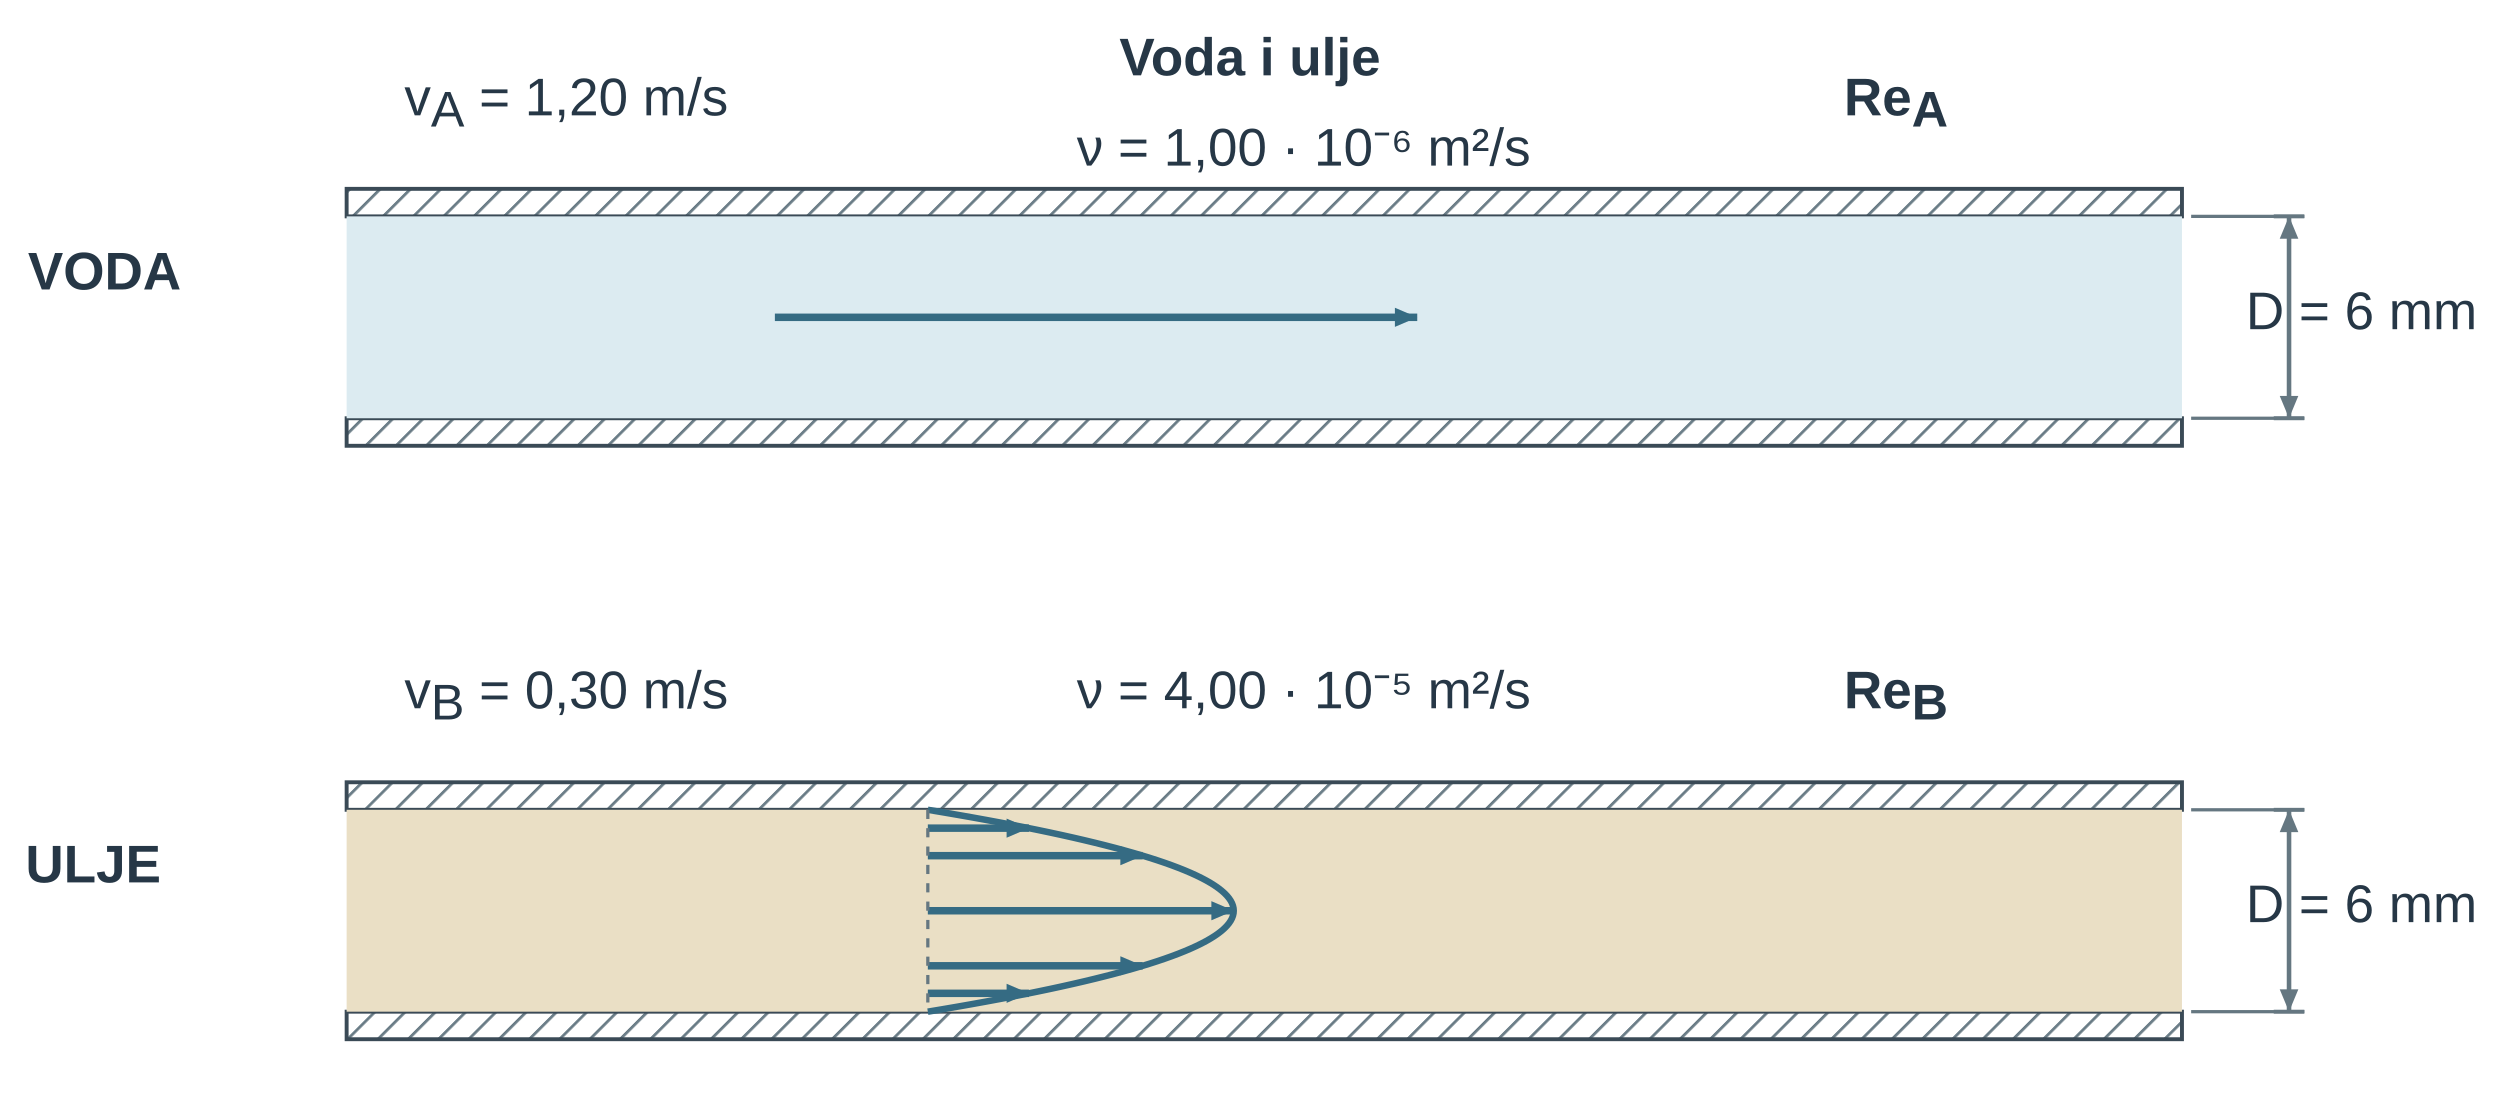
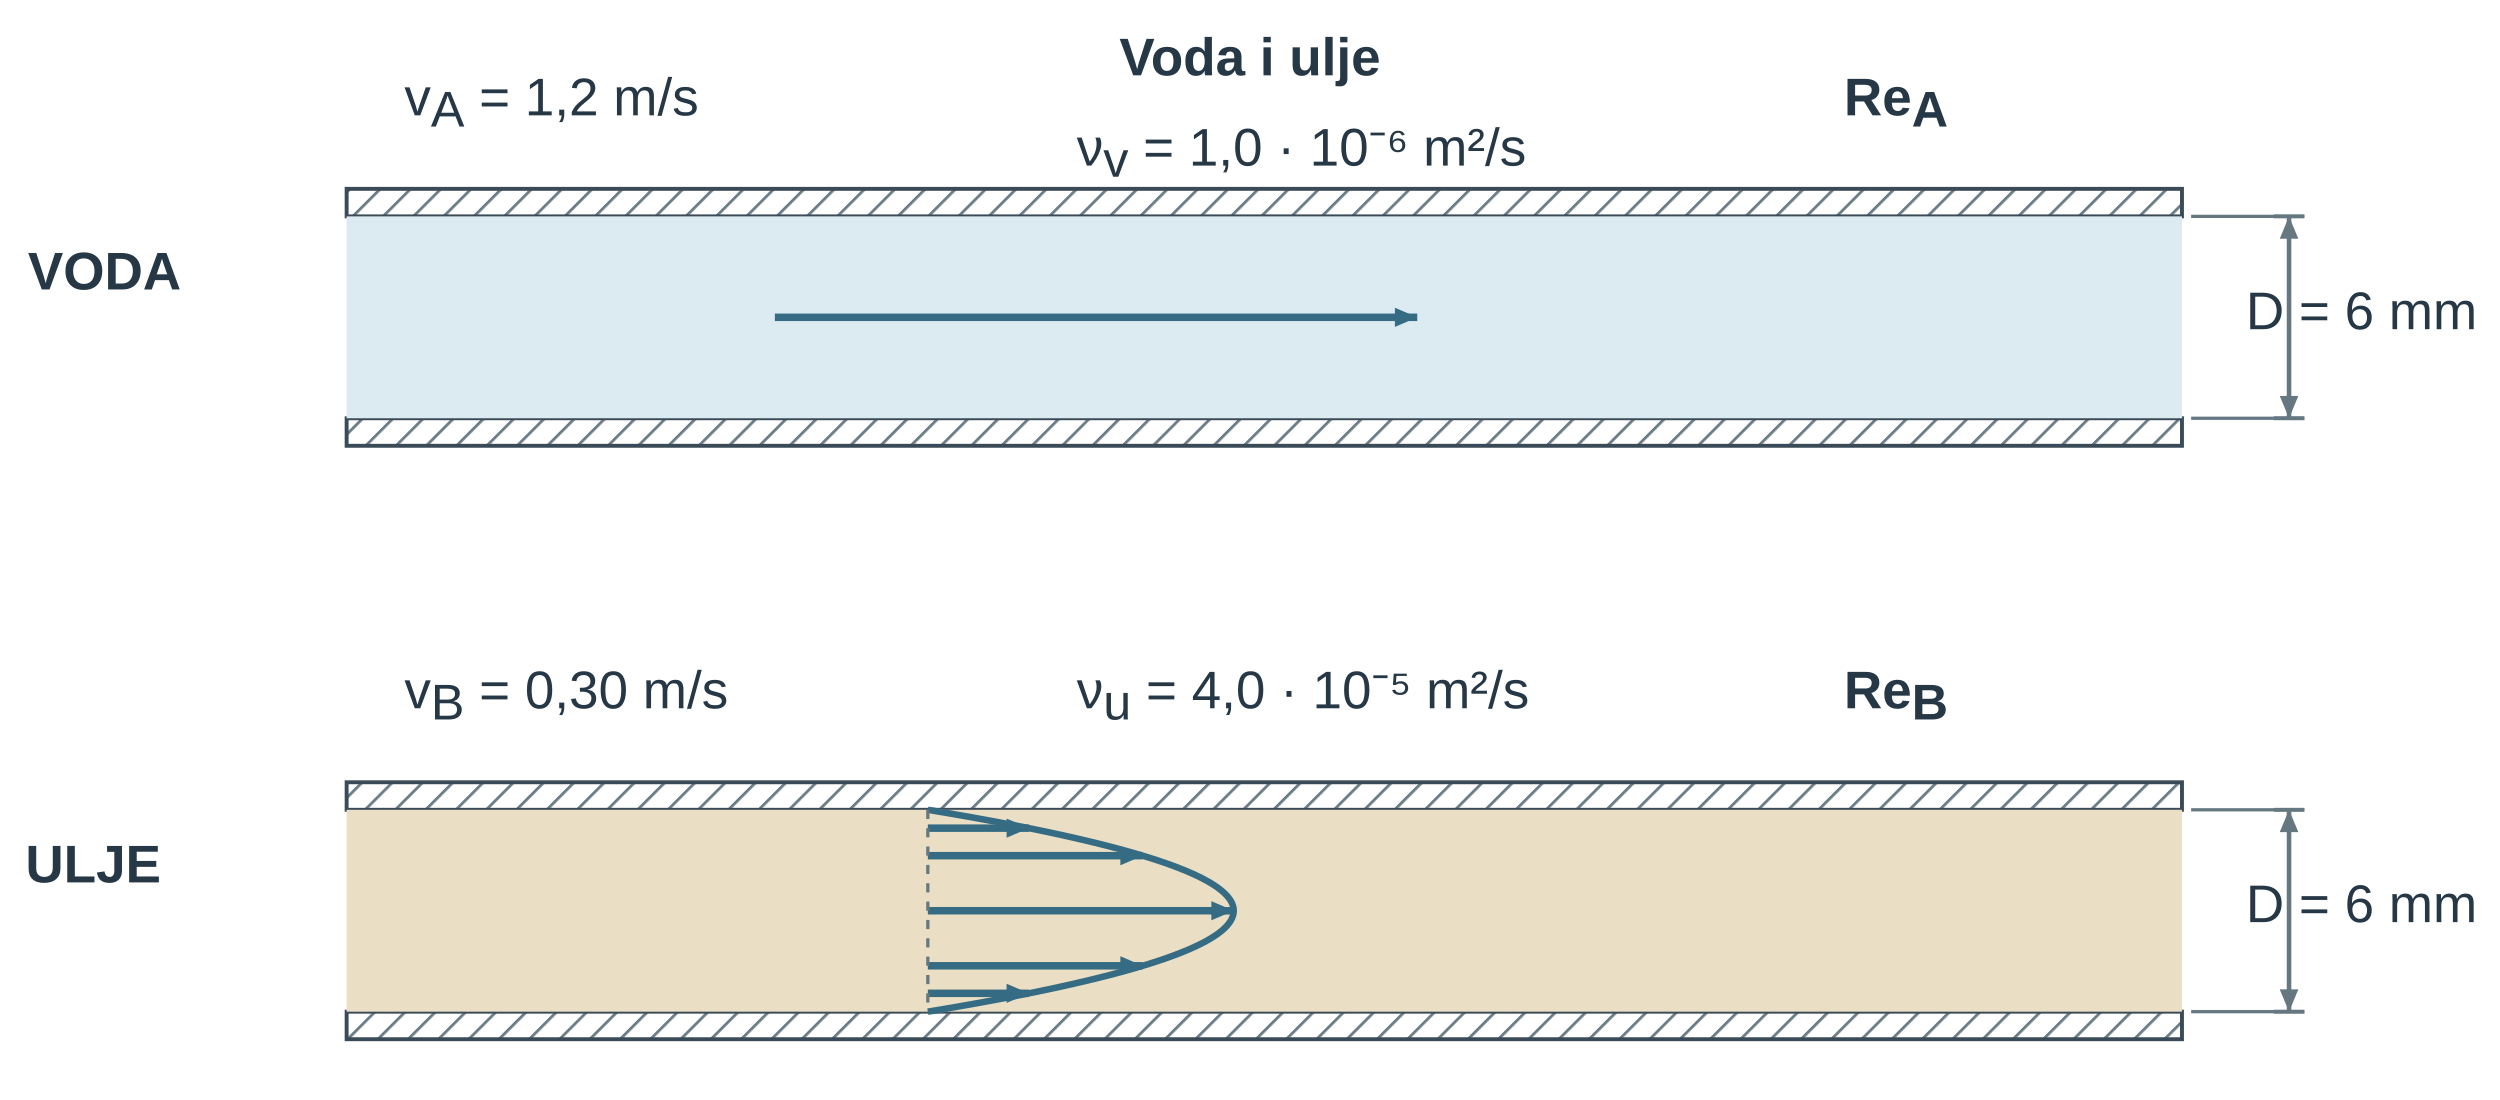
<svg xmlns="http://www.w3.org/2000/svg" width="447.874pt" height="197.004pt" viewBox="0 0 447.874 197.004" role="img">
  <defs>
    <pattern id="u14re_hatch" width="7" height="7" patternUnits="userSpaceOnUse" patternTransform="rotate(45)">
      <line x1="0" y1="0" x2="0" y2="7" stroke="#657781" stroke-width="1.8" />
    </pattern>
    <marker id="u14re_v" markerWidth="7" markerHeight="6" refX="7" refY="3" orient="auto">
      <path d="M0 0 L7 3 L0 6 Z" fill="#356b83" />
    </marker>
    <marker id="u14re_dim" markerWidth="6" markerHeight="5" refX="6" refY="2.5" orient="auto-start-reverse">
      <path d="M0 0 L6 2.5 L0 5 Z" fill="#657781" />
    </marker>
    <marker id="u14re_dimSmall" markerWidth="3" markerHeight="3" refX="3" refY="1.5" orient="auto-start-reverse">
      <path d="M0 0 L3 1.5 L0 3 Z" fill="#356b83" />
    </marker>
    <marker id="u14re_forceMarker" markerWidth="7" markerHeight="6" refX="7" refY="3" orient="auto">
      <path d="M0 0 L7 3 L0 6 Z" fill="#356b83" />
    </marker>
    <marker id="u14re_pressureMarker" markerWidth="7" markerHeight="6" refX="7" refY="3" orient="auto">
      <path d="M0 0 L7 3 L0 6 Z" fill="#356b83" />
    </marker>
    <marker id="u14re_reactionMarker" markerWidth="7" markerHeight="6" refX="7" refY="3" orient="auto">
      <path d="M0 0 L7 3 L0 6 Z" fill="#356b83" />
    </marker>
    <marker id="u14re_axisMarker" markerWidth="7" markerHeight="6" refX="7" refY="3" orient="auto">
      <path d="M0 0 L7 3 L0 6 Z" fill="#3a4a56" />
    </marker>
  </defs>
  <g font-family="Arial, Liberation Sans, sans-serif">
    <g transform="translate(0 0)">
      <g transform="translate(223.937 13.5)">
        <text data-source-text="1" x="0" y="0" text-anchor="middle" font-size="9.5" font-weight="600" fill="rgb(38, 55, 70)">Voda i ulje</text>
      </g>
      <g transform="translate(-9.141 -24.257) scale(0.548)">
        <g transform="matrix(1 0 0 1 -20 9)">
          <rect x="150" y="97" width="600" height="9" rx="0" fill="url(#u14re_hatch)" stroke="rgb(58, 74, 86)" stroke-width="1.278" stroke-linecap="butt" stroke-linejoin="miter" stroke-dasharray="none" fill-opacity="1" stroke-opacity="1" opacity="1" marker-start="none" marker-mid="none" marker-end="none" data-source-geometry="1" />
        </g>
      </g>
      <g transform="translate(-9.141 -24.257) scale(0.548)">
        <g transform="matrix(1 0 0 1 -20 9)">
          <rect x="150" y="172" width="600" height="9" rx="0" fill="url(#u14re_hatch)" stroke="rgb(58, 74, 86)" stroke-width="1.278" stroke-linecap="butt" stroke-linejoin="miter" stroke-dasharray="none" fill-opacity="1" stroke-opacity="1" opacity="1" marker-start="none" marker-mid="none" marker-end="none" data-source-geometry="2" />
        </g>
      </g>
      <g transform="translate(-9.141 -24.257) scale(0.548)">
        <g transform="matrix(1 0 0 1 -20 9)">
          <rect x="150" y="106" width="600" height="66" rx="0" fill="rgb(220, 235, 241)" stroke="none" stroke-width="1.2px" stroke-linecap="butt" stroke-linejoin="miter" stroke-dasharray="none" fill-opacity="1" stroke-opacity="1" opacity="1" marker-start="none" marker-mid="none" marker-end="none" data-source-geometry="3" />
        </g>
      </g>
      <g transform="translate(-9.141 -24.257) scale(0.548)">
        <g transform="matrix(1 0 0 1 -20 9)">
          <line x1="780" y1="106" x2="790" y2="106" stroke="rgb(101, 119, 129)" stroke-width="1.278" fill="rgb(58, 74, 86)" stroke-linecap="butt" stroke-linejoin="miter" stroke-dasharray="none" fill-opacity="1" stroke-opacity="1" opacity="1" marker-start="none" marker-mid="none" marker-end="none" data-source-geometry="7" />
        </g>
      </g>
      <g transform="translate(-9.141 -24.257) scale(0.548)">
        <g transform="matrix(1 0 0 1 -20 9)">
          <line x1="780" y1="172" x2="790" y2="172" stroke="rgb(101, 119, 129)" stroke-width="1.278" fill="rgb(58, 74, 86)" stroke-linecap="butt" stroke-linejoin="miter" stroke-dasharray="none" fill-opacity="1" stroke-opacity="1" opacity="1" marker-start="none" marker-mid="none" marker-end="none" data-source-geometry="8" />
        </g>
      </g>
      <defs>
        <marker id="u14re_dim-print-0-9-marker-start" markerWidth="7.305" markerHeight="6.088" refX="6" refY="2.5" orient="auto-start-reverse" viewBox="0 0 6 5" markerUnits="userSpaceOnUse">
          <path d="M0 0 L6 2.5 L0 5 Z" fill="#657781" />
        </marker>
      </defs>
      <defs>
        <marker id="u14re_dim-print-0-9-marker-end" markerWidth="7.305" markerHeight="6.088" refX="6" refY="2.5" orient="auto-start-reverse" viewBox="0 0 6 5" markerUnits="userSpaceOnUse">
          <path d="M0 0 L6 2.5 L0 5 Z" fill="#657781" />
        </marker>
      </defs>
      <g transform="translate(-9.141 -24.257) scale(0.548)">
        <g transform="matrix(1 0 0 1 -20 9)">
          <path d="M785 106 L785 172" fill="none" stroke="rgb(101, 119, 129)" stroke-width="1.491" marker-start="url(#u14re_dim-print-0-9-marker-start)" marker-end="url(#u14re_dim-print-0-9-marker-end)" stroke-linecap="butt" stroke-linejoin="miter" stroke-dasharray="none" fill-opacity="1" stroke-opacity="1" opacity="1" marker-mid="none" data-source-geometry="9" />
        </g>
      </g>
      <g transform="translate(-9.141 -24.257) scale(0.548)">
        <g transform="matrix(1 0 0 1 -20 9)">
          <line x1="753" y1="106" x2="790" y2="106" stroke="rgb(101, 119, 129)" stroke-width="1.065" fill="rgb(58, 74, 86)" stroke-linecap="butt" stroke-linejoin="miter" stroke-dasharray="none" fill-opacity="1" stroke-opacity="1" opacity="1" marker-start="none" marker-mid="none" marker-end="none" data-source-geometry="11" />
        </g>
      </g>
      <g transform="translate(-9.141 -24.257) scale(0.548)">
        <g transform="matrix(1 0 0 1 -20 9)">
          <line x1="753" y1="172" x2="790" y2="172" stroke="rgb(101, 119, 129)" stroke-width="1.065" fill="rgb(58, 74, 86)" stroke-linecap="butt" stroke-linejoin="miter" stroke-dasharray="none" fill-opacity="1" stroke-opacity="1" opacity="1" marker-start="none" marker-mid="none" marker-end="none" data-source-geometry="12" />
        </g>
      </g>
      <defs>
        <marker id="u14re_v-print-0-14-marker-end" markerWidth="7.305" markerHeight="6.262" refX="7" refY="3" orient="auto" viewBox="0 0 7 6" markerUnits="userSpaceOnUse">
          <path d="M0 0 L7 3 L0 6 Z" fill="#356b83" />
        </marker>
      </defs>
      <g transform="translate(-9.141 -24.257) scale(0.548)">
        <g transform="matrix(1 0 0 1 -20 9)">
          <path d="M290 139 L500 139" fill="none" stroke="rgb(53, 107, 131)" stroke-width="2.45" marker-end="url(#u14re_v-print-0-14-marker-end)" stroke-linecap="butt" stroke-linejoin="miter" stroke-dasharray="none" fill-opacity="1" stroke-opacity="1" opacity="1" marker-start="none" marker-mid="none" data-source-geometry="14" />
        </g>
      </g>
      <g transform="translate(-9.141 -24.257) scale(0.548)">
        <g transform="matrix(1 0 0 1 -20 9)">
          <rect x="150" y="291" width="600" height="9" rx="0" fill="url(#u14re_hatch)" stroke="rgb(58, 74, 86)" stroke-width="1.278" stroke-linecap="butt" stroke-linejoin="miter" stroke-dasharray="none" fill-opacity="1" stroke-opacity="1" opacity="1" marker-start="none" marker-mid="none" marker-end="none" data-source-geometry="15" />
        </g>
      </g>
      <g transform="translate(-9.141 -24.257) scale(0.548)">
        <g transform="matrix(1 0 0 1 -20 9)">
          <rect x="150" y="366" width="600" height="9" rx="0" fill="url(#u14re_hatch)" stroke="rgb(58, 74, 86)" stroke-width="1.278" stroke-linecap="butt" stroke-linejoin="miter" stroke-dasharray="none" fill-opacity="1" stroke-opacity="1" opacity="1" marker-start="none" marker-mid="none" marker-end="none" data-source-geometry="16" />
        </g>
      </g>
      <g transform="translate(-9.141 -24.257) scale(0.548)">
        <g transform="matrix(1 0 0 1 -20 9)">
          <rect x="150" y="300" width="600" height="66" rx="0" fill="rgb(234, 223, 197)" stroke="none" stroke-width="1.2px" stroke-linecap="butt" stroke-linejoin="miter" stroke-dasharray="none" fill-opacity="1" stroke-opacity="1" opacity="1" marker-start="none" marker-mid="none" marker-end="none" data-source-geometry="17" />
        </g>
      </g>
      <g transform="translate(-9.141 -24.257) scale(0.548)">
        <g transform="matrix(1 0 0 1 -20 9)">
          <line x1="780" y1="300" x2="790" y2="300" stroke="rgb(101, 119, 129)" stroke-width="1.278" fill="rgb(58, 74, 86)" stroke-linecap="butt" stroke-linejoin="miter" stroke-dasharray="none" fill-opacity="1" stroke-opacity="1" opacity="1" marker-start="none" marker-mid="none" marker-end="none" data-source-geometry="21" />
        </g>
      </g>
      <g transform="translate(-9.141 -24.257) scale(0.548)">
        <g transform="matrix(1 0 0 1 -20 9)">
          <line x1="780" y1="366" x2="790" y2="366" stroke="rgb(101, 119, 129)" stroke-width="1.278" fill="rgb(58, 74, 86)" stroke-linecap="butt" stroke-linejoin="miter" stroke-dasharray="none" fill-opacity="1" stroke-opacity="1" opacity="1" marker-start="none" marker-mid="none" marker-end="none" data-source-geometry="22" />
        </g>
      </g>
      <defs>
        <marker id="u14re_dim-print-0-23-marker-start" markerWidth="7.305" markerHeight="6.088" refX="6" refY="2.5" orient="auto-start-reverse" viewBox="0 0 6 5" markerUnits="userSpaceOnUse">
          <path d="M0 0 L6 2.5 L0 5 Z" fill="#657781" />
        </marker>
      </defs>
      <defs>
        <marker id="u14re_dim-print-0-23-marker-end" markerWidth="7.305" markerHeight="6.088" refX="6" refY="2.5" orient="auto-start-reverse" viewBox="0 0 6 5" markerUnits="userSpaceOnUse">
          <path d="M0 0 L6 2.5 L0 5 Z" fill="#657781" />
        </marker>
      </defs>
      <g transform="translate(-9.141 -24.257) scale(0.548)">
        <g transform="matrix(1 0 0 1 -20 9)">
          <path d="M785 300 L785 366" fill="none" stroke="rgb(101, 119, 129)" stroke-width="1.491" marker-start="url(#u14re_dim-print-0-23-marker-start)" marker-end="url(#u14re_dim-print-0-23-marker-end)" stroke-linecap="butt" stroke-linejoin="miter" stroke-dasharray="none" fill-opacity="1" stroke-opacity="1" opacity="1" marker-mid="none" data-source-geometry="23" />
        </g>
      </g>
      <g transform="translate(-9.141 -24.257) scale(0.548)">
        <g transform="matrix(1 0 0 1 -20 9)">
          <line x1="753" y1="300" x2="790" y2="300" stroke="rgb(101, 119, 129)" stroke-width="1.065" fill="rgb(58, 74, 86)" stroke-linecap="butt" stroke-linejoin="miter" stroke-dasharray="none" fill-opacity="1" stroke-opacity="1" opacity="1" marker-start="none" marker-mid="none" marker-end="none" data-source-geometry="25" />
        </g>
      </g>
      <g transform="translate(-9.141 -24.257) scale(0.548)">
        <g transform="matrix(1 0 0 1 -20 9)">
          <line x1="753" y1="366" x2="790" y2="366" stroke="rgb(101, 119, 129)" stroke-width="1.065" fill="rgb(58, 74, 86)" stroke-linecap="butt" stroke-linejoin="miter" stroke-dasharray="none" fill-opacity="1" stroke-opacity="1" opacity="1" marker-start="none" marker-mid="none" marker-end="none" data-source-geometry="26" />
        </g>
      </g>
      <g transform="translate(-9.141 -24.257) scale(0.548)">
        <g transform="matrix(1 0 0 1 -20 9)">
          <polyline points="340,300 344.938,300.825 349.75,301.65 354.438,302.475 359,303.3 363.438,304.125 367.75,304.95 371.938,305.775 376,306.6 379.938,307.425 383.75,308.25 387.438,309.075 391,309.9 394.438,310.725 397.75,311.55 400.938,312.375 404,313.2 406.938,314.025 409.75,314.85 412.438,315.675 415,316.5 417.438,317.325 419.75,318.15 421.938,318.975 424,319.8 425.938,320.625 427.75,321.45 429.438,322.275 431,323.1 432.438,323.925 433.75,324.75 434.938,325.575 436,326.4 436.938,327.225 437.75,328.05 438.438,328.875 439,329.7 439.438,330.525 439.75,331.35 439.938,332.175 440,333 439.938,333.825 439.75,334.65 439.438,335.475 439,336.3 438.438,337.125 437.75,337.95 436.938,338.775 436,339.6 434.938,340.425 433.75,341.25 432.438,342.075 431,342.9 429.438,343.725 427.75,344.55 425.938,345.375 424,346.2 421.938,347.025 419.75,347.85 417.438,348.675 415,349.5 412.438,350.325 409.75,351.15 406.938,351.975 404,352.8 400.938,353.625 397.75,354.45 394.438,355.275 391,356.1 387.438,356.925 383.75,357.75 379.938,358.575 376,359.4 371.938,360.225 367.75,361.05 363.438,361.875 359,362.7 354.438,363.525 349.75,364.35 344.938,365.175 340,366" fill="none" stroke="rgb(53, 107, 131)" stroke-width="2.131" stroke-linecap="butt" stroke-linejoin="miter" stroke-dasharray="none" fill-opacity="1" stroke-opacity="1" opacity="1" marker-start="none" marker-mid="none" marker-end="none" data-source-geometry="28" />
        </g>
      </g>
      <defs>
        <marker id="u14re_v-print-0-29-marker-end" markerWidth="7.305" markerHeight="6.262" refX="7" refY="3" orient="auto" viewBox="0 0 7 6" markerUnits="userSpaceOnUse">
          <path d="M0 0 L7 3 L0 6 Z" fill="#356b83" />
        </marker>
      </defs>
      <g transform="translate(-9.141 -24.257) scale(0.548)">
        <g transform="matrix(1 0 0 1 -20 9)">
          <path d="M340 306 L373.058 306" fill="none" stroke="rgb(53, 107, 131)" stroke-width="2.45" marker-end="url(#u14re_v-print-0-29-marker-end)" stroke-linecap="butt" stroke-linejoin="miter" stroke-dasharray="none" fill-opacity="1" stroke-opacity="1" opacity="1" marker-start="none" marker-mid="none" data-source-geometry="29" />
        </g>
      </g>
      <defs>
        <marker id="u14re_v-print-0-30-marker-end" markerWidth="7.305" markerHeight="6.262" refX="7" refY="3" orient="auto" viewBox="0 0 7 6" markerUnits="userSpaceOnUse">
          <path d="M0 0 L7 3 L0 6 Z" fill="#356b83" />
        </marker>
      </defs>
      <g transform="translate(-9.141 -24.257) scale(0.548)">
        <g transform="matrix(1 0 0 1 -20 9)">
          <path d="M340 315 L410.248 315" fill="none" stroke="rgb(53, 107, 131)" stroke-width="2.45" marker-end="url(#u14re_v-print-0-30-marker-end)" stroke-linecap="butt" stroke-linejoin="miter" stroke-dasharray="none" fill-opacity="1" stroke-opacity="1" opacity="1" marker-start="none" marker-mid="none" data-source-geometry="30" />
        </g>
      </g>
      <defs>
        <marker id="u14re_v-print-0-31-marker-end" markerWidth="7.305" markerHeight="6.262" refX="7" refY="3" orient="auto" viewBox="0 0 7 6" markerUnits="userSpaceOnUse">
          <path d="M0 0 L7 3 L0 6 Z" fill="#356b83" />
        </marker>
      </defs>
      <g transform="translate(-9.141 -24.257) scale(0.548)">
        <g transform="matrix(1 0 0 1 -20 9)">
          <path d="M340 333 L440.0 333" fill="none" stroke="rgb(53, 107, 131)" stroke-width="2.45" marker-end="url(#u14re_v-print-0-31-marker-end)" stroke-linecap="butt" stroke-linejoin="miter" stroke-dasharray="none" fill-opacity="1" stroke-opacity="1" opacity="1" marker-start="none" marker-mid="none" data-source-geometry="31" />
        </g>
      </g>
      <defs>
        <marker id="u14re_v-print-0-32-marker-end" markerWidth="7.305" markerHeight="6.262" refX="7" refY="3" orient="auto" viewBox="0 0 7 6" markerUnits="userSpaceOnUse">
          <path d="M0 0 L7 3 L0 6 Z" fill="#356b83" />
        </marker>
      </defs>
      <g transform="translate(-9.141 -24.257) scale(0.548)">
        <g transform="matrix(1 0 0 1 -20 9)">
          <path d="M340 351 L410.248 351" fill="none" stroke="rgb(53, 107, 131)" stroke-width="2.45" marker-end="url(#u14re_v-print-0-32-marker-end)" stroke-linecap="butt" stroke-linejoin="miter" stroke-dasharray="none" fill-opacity="1" stroke-opacity="1" opacity="1" marker-start="none" marker-mid="none" data-source-geometry="32" />
        </g>
      </g>
      <defs>
        <marker id="u14re_v-print-0-33-marker-end" markerWidth="7.305" markerHeight="6.262" refX="7" refY="3" orient="auto" viewBox="0 0 7 6" markerUnits="userSpaceOnUse">
          <path d="M0 0 L7 3 L0 6 Z" fill="#356b83" />
        </marker>
      </defs>
      <g transform="translate(-9.141 -24.257) scale(0.548)">
        <g transform="matrix(1 0 0 1 -20 9)">
          <path d="M340 360 L373.058 360" fill="none" stroke="rgb(53, 107, 131)" stroke-width="2.45" marker-end="url(#u14re_v-print-0-33-marker-end)" stroke-linecap="butt" stroke-linejoin="miter" stroke-dasharray="none" fill-opacity="1" stroke-opacity="1" opacity="1" marker-start="none" marker-mid="none" data-source-geometry="33" />
        </g>
      </g>
      <g transform="translate(-9.141 -24.257) scale(0.548)">
        <g transform="matrix(1 0 0 1 -20 9)">
          <line x1="340" y1="300" x2="340" y2="366" stroke="rgb(101, 119, 129)" stroke-width="1.065" stroke-dasharray="3px, 3px" fill="rgb(58, 74, 86)" stroke-linecap="butt" stroke-linejoin="miter" fill-opacity="1" stroke-opacity="1" opacity="1" marker-start="none" marker-mid="none" marker-end="none" data-source-geometry="34" />
        </g>
      </g>
      <g transform="translate(330.341 20.666)">
        <text data-source-text="6" x="0" y="0" text-anchor="start" font-size="9.5" font-weight="600" fill="rgb(38, 55, 70)">Re<tspan font-size="9" font-weight="700" font-style="normal" fill="rgb(38, 55, 70)" baseline-shift="-2">A</tspan>
        </text>
      </g>
      <g transform="translate(72.444 20.666)">
-         <text data-source-text="3" x="0" y="0" text-anchor="start" font-size="9.5" font-weight="400" fill="rgb(38, 55, 70)">v<tspan font-size="9" font-weight="400" font-style="normal" fill="rgb(38, 55, 70)" baseline-shift="-2">A</tspan> = 1,20 m/s</text>
+         <text data-source-text="3" x="0" y="0" text-anchor="start" font-size="9.5" font-weight="400" fill="rgb(38, 55, 70)">v<tspan font-size="9" font-weight="400" font-style="normal" fill="rgb(38, 55, 70)" baseline-shift="-2">A</tspan> = 1,2 m/s</text>
      </g>
      <g transform="translate(192.906 29.666)">
-         <text data-source-text="4" x="0" y="0" text-anchor="start" font-size="9.5" font-weight="400" fill="rgb(38, 55, 70)">ν = 1,00 · 10⁻⁶ m²/s</text>
+         <text data-source-text="4" x="0" y="0" text-anchor="start" font-size="9.5" font-weight="400" fill="rgb(38, 55, 70)">ν<tspan font-size="9" font-weight="400" font-style="normal" fill="rgb(38, 55, 70)" baseline-shift="-2">v</tspan> = 1,0 · 10⁻⁶ m²/s</text>
      </g>
      <g transform="translate(5 51.853)">
        <text data-source-text="2" x="0" y="0" text-anchor="start" font-size="9.5" font-weight="600" fill="rgb(38, 55, 70)">VODA</text>
      </g>
      <g transform="translate(402.35 58.971)">
        <text data-source-text="5" x="0" y="0" text-anchor="start" font-size="9.5" font-weight="400" fill="rgb(38, 55, 70)">D = 6 mm</text>
      </g>
      <g transform="translate(330.341 126.891)">
        <text data-source-text="11" x="0" y="0" text-anchor="start" font-size="9.5" font-weight="600" fill="rgb(38, 55, 70)">Re<tspan font-size="9" font-weight="700" font-style="normal" fill="rgb(38, 55, 70)" baseline-shift="-2">B</tspan>
        </text>
      </g>
      <g transform="translate(72.444 126.891)">
        <text data-source-text="8" x="0" y="0" text-anchor="start" font-size="9.5" font-weight="400" fill="rgb(38, 55, 70)">v<tspan font-size="9" font-weight="400" font-style="normal" fill="rgb(38, 55, 70)" baseline-shift="-2">B</tspan> = 0,30 m/s</text>
      </g>
      <g transform="translate(192.906 126.891)">
-         <text data-source-text="9" x="0" y="0" text-anchor="start" font-size="9.5" font-weight="400" fill="rgb(38, 55, 70)">ν = 4,00 · 10⁻⁵ m²/s</text>
+         <text data-source-text="9" x="0" y="0" text-anchor="start" font-size="9.5" font-weight="400" fill="rgb(38, 55, 70)">ν<tspan font-size="9" font-weight="400" font-style="normal" fill="rgb(38, 55, 70)" baseline-shift="-2">u</tspan> = 4,0 · 10⁻⁵ m²/s</text>
      </g>
      <g transform="translate(4.548 158.078)">
        <text data-source-text="7" x="0" y="0" text-anchor="start" font-size="9.5" font-weight="600" fill="rgb(38, 55, 70)">ULJE</text>
      </g>
      <g transform="translate(402.35 165.197)">
        <text data-source-text="10" x="0" y="0" text-anchor="start" font-size="9.5" font-weight="400" fill="rgb(38, 55, 70)">D = 6 mm</text>
      </g>
    </g>
  </g>
</svg>
